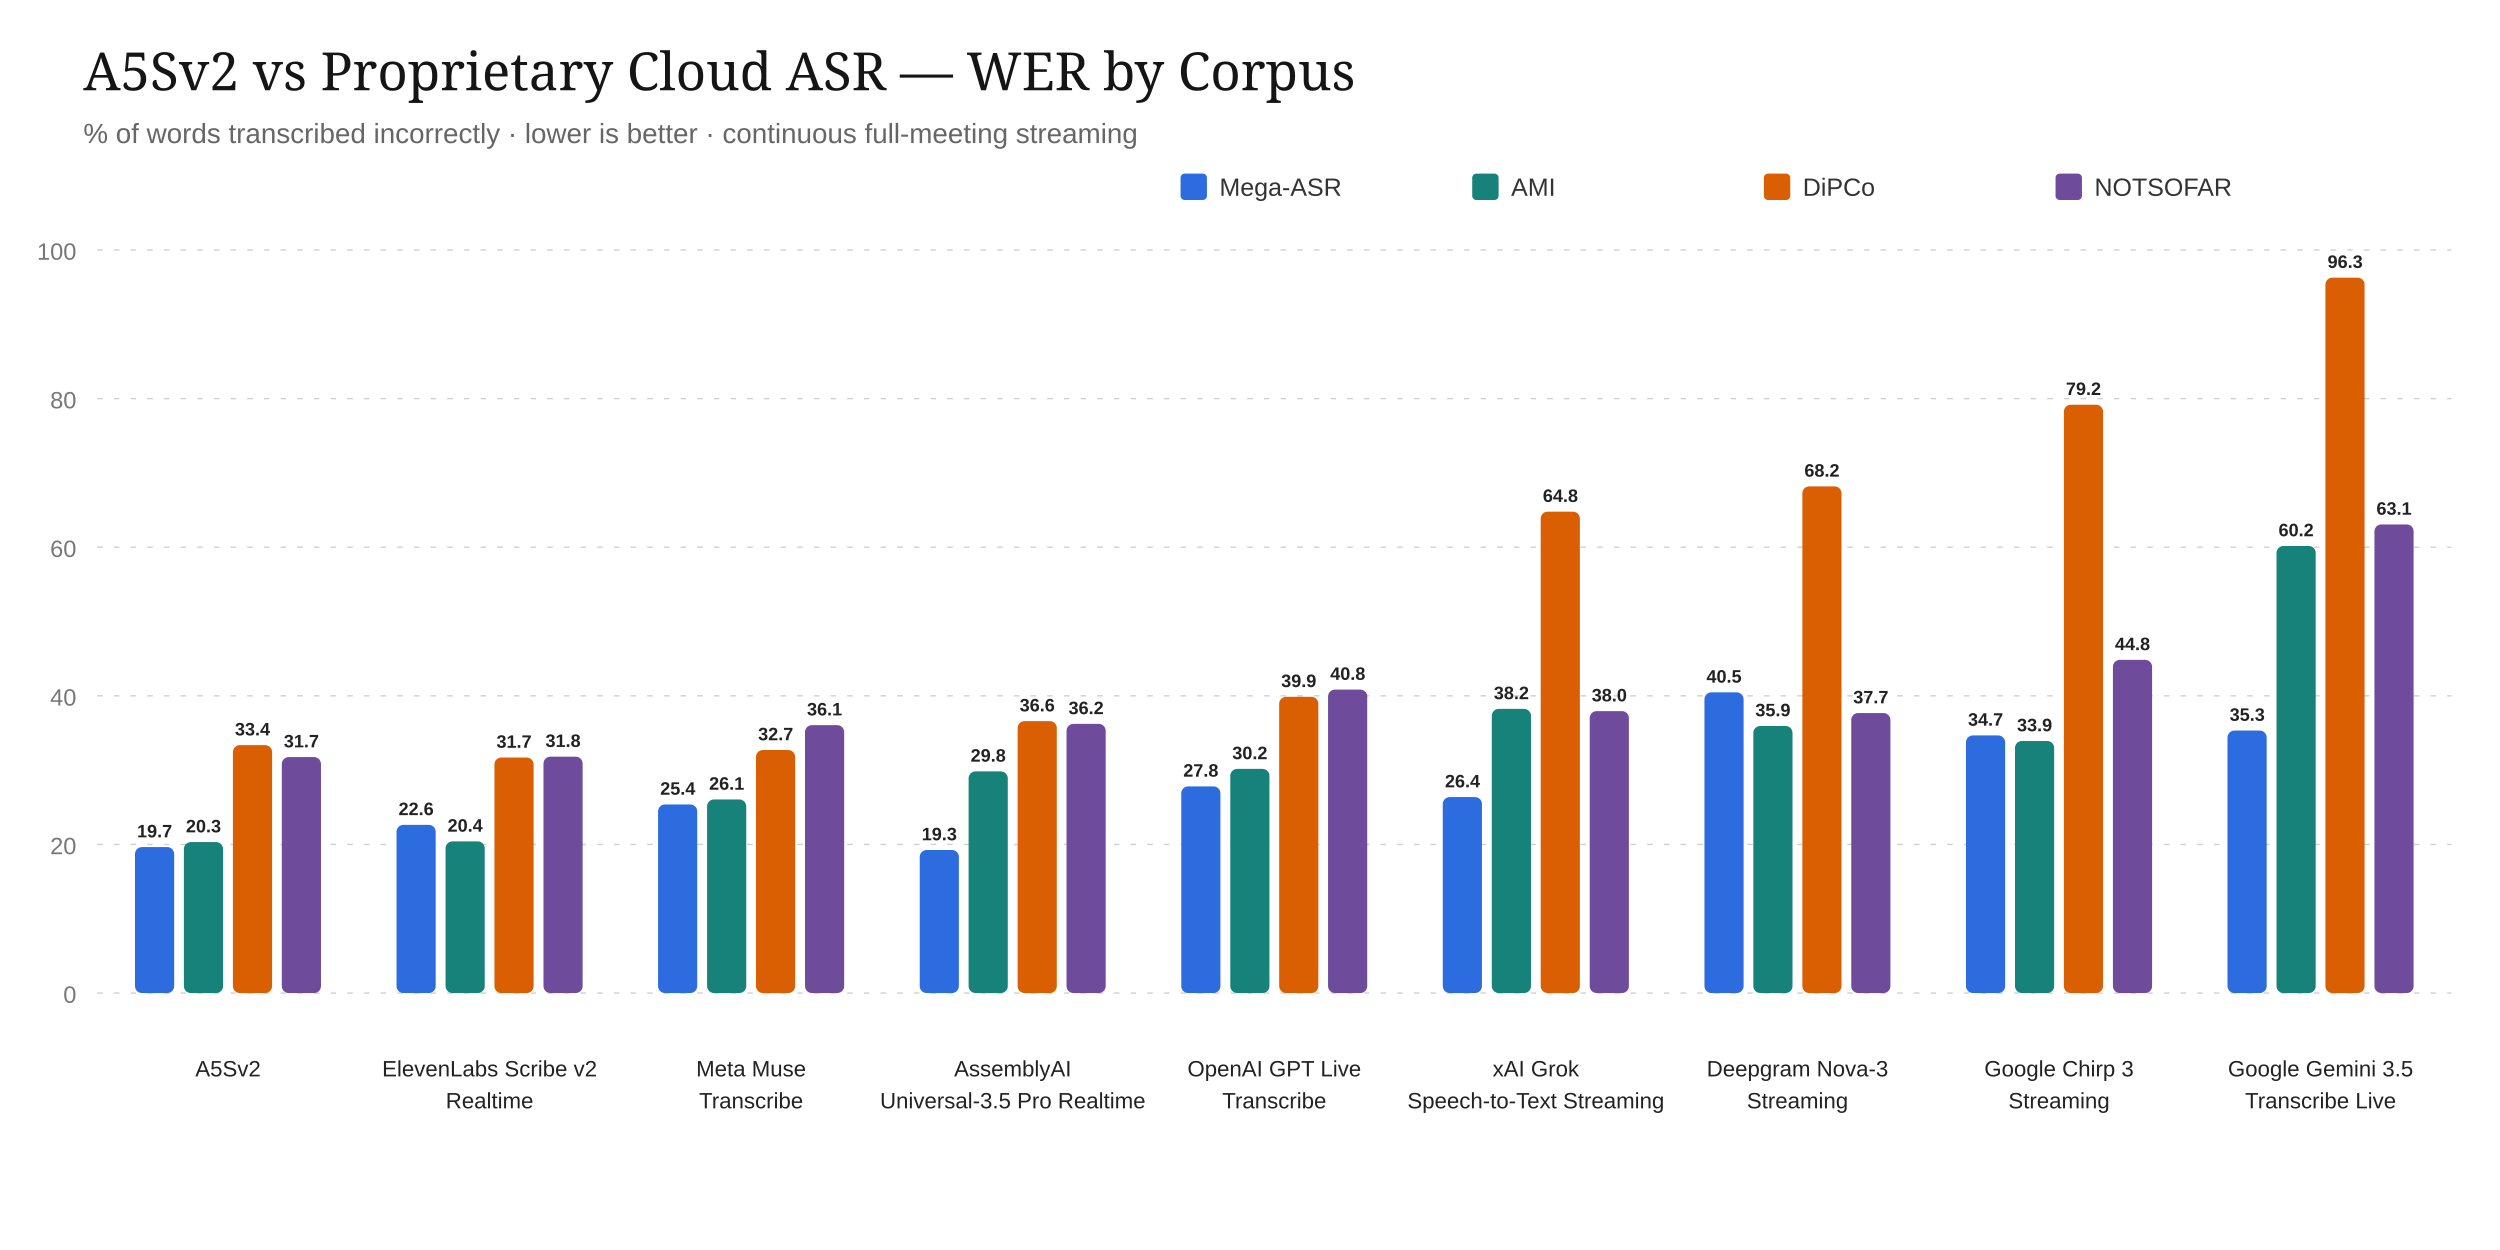
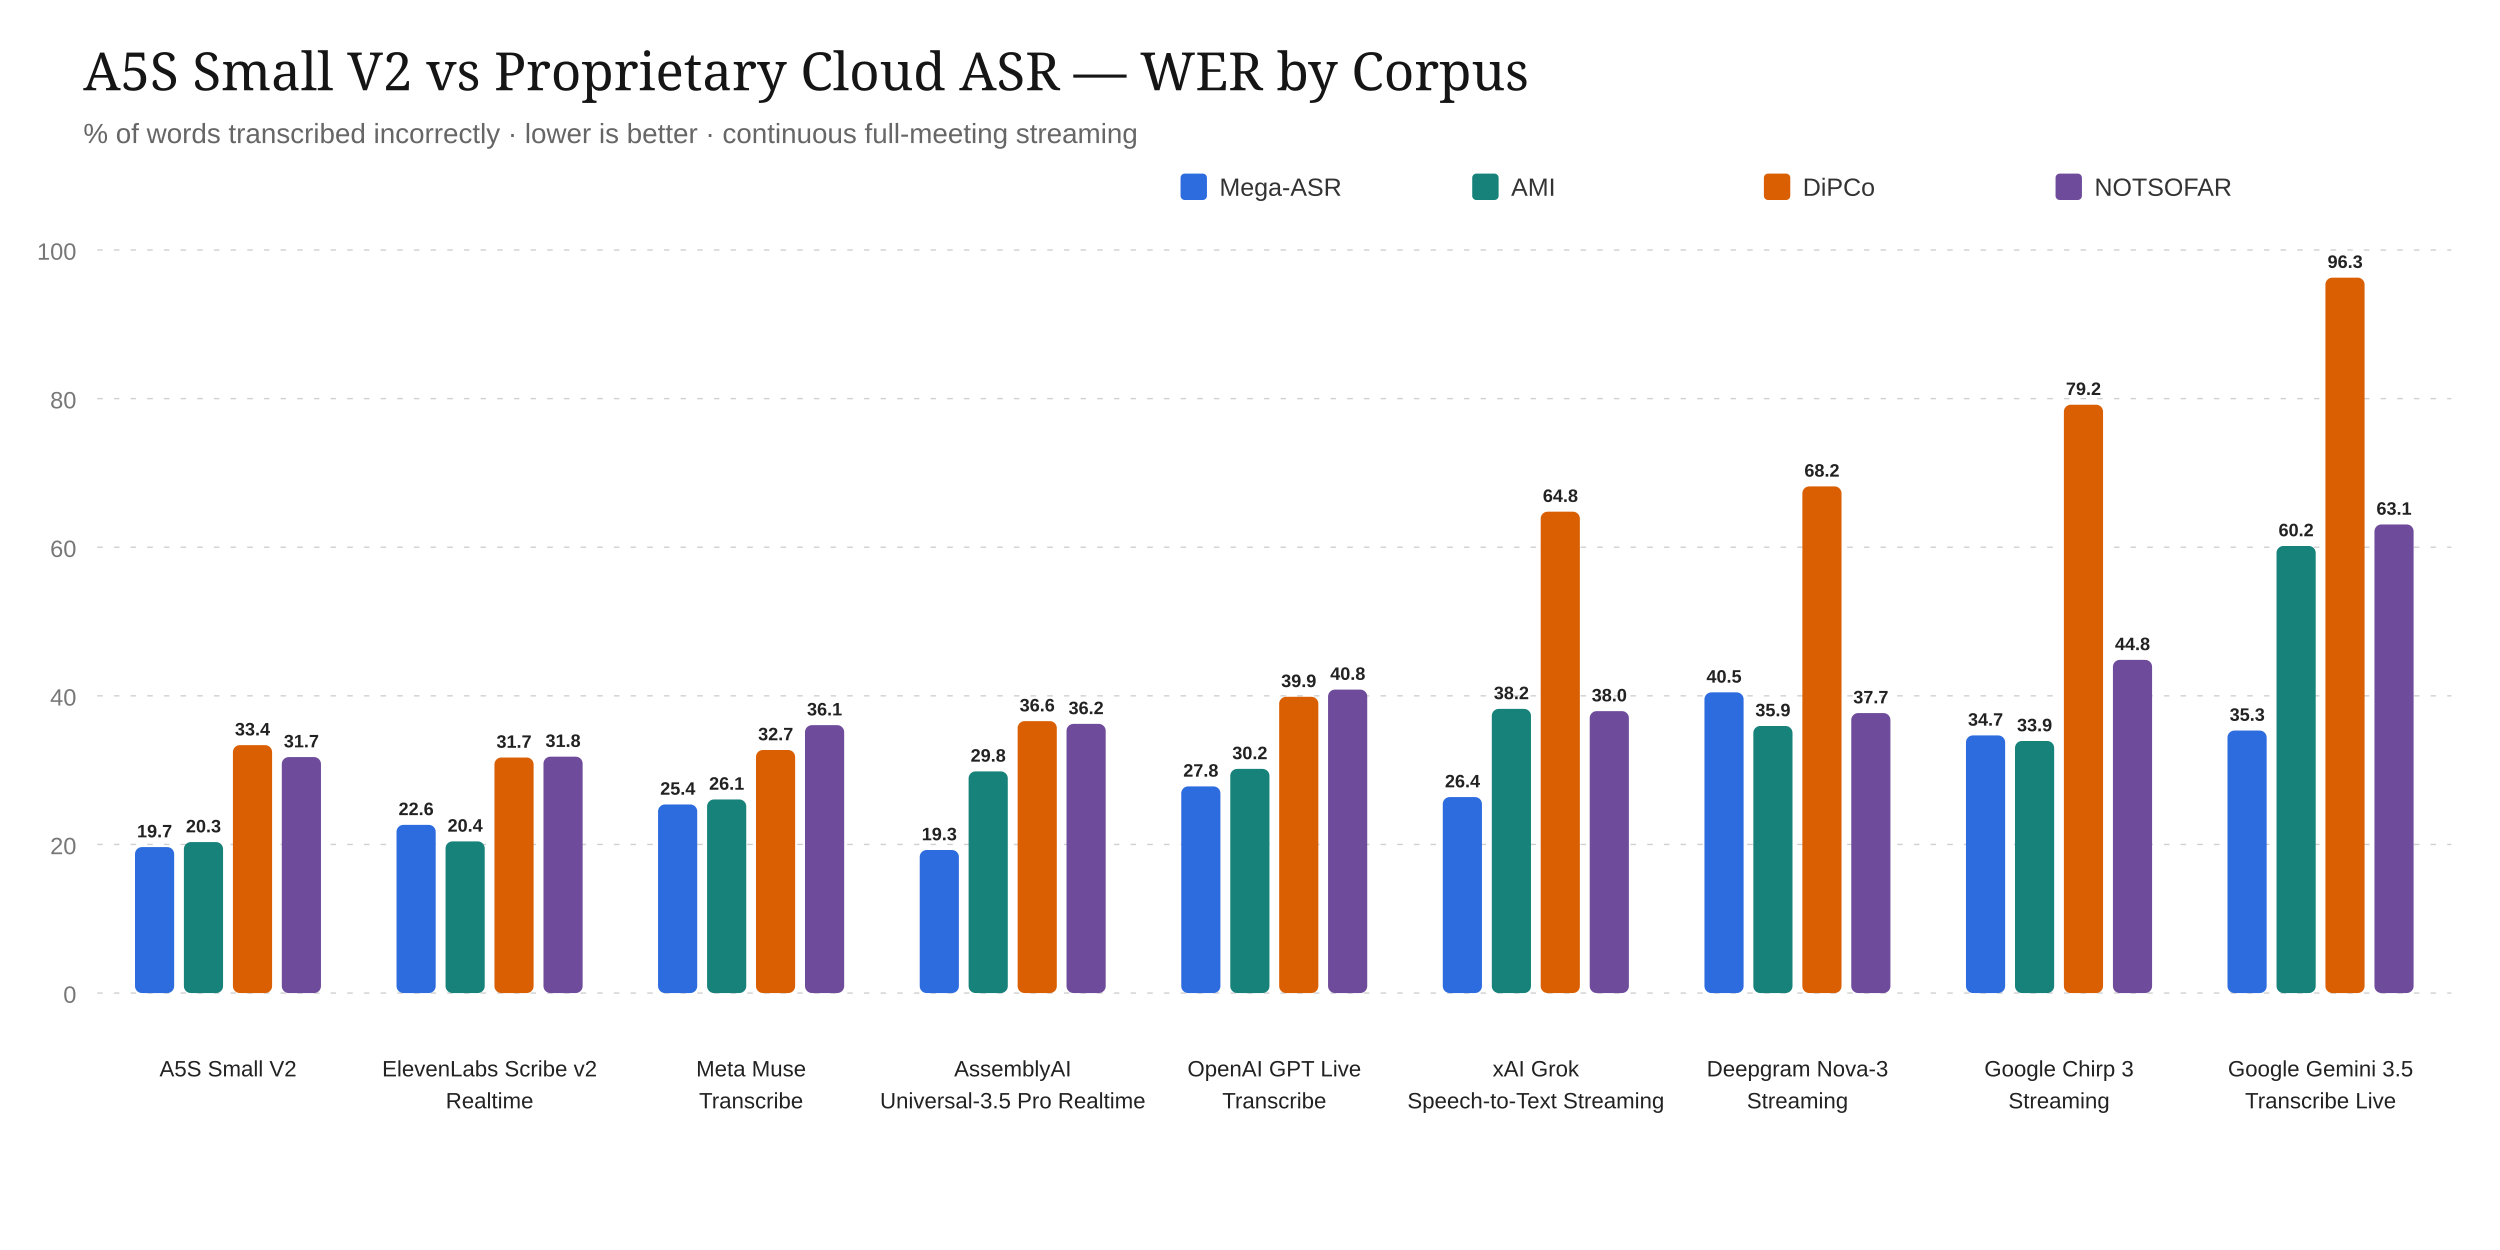
<svg xmlns="http://www.w3.org/2000/svg" width="1800" height="900" viewBox="0 0 1800 900" role="img" aria-labelledby="title desc">
  <rect width="100%" height="100%" fill="#ffffff" />
-   <text x="60" y="65" font-family="Georgia,serif" font-size="38" fill="#151515">A5Sv2 vs Proprietary Cloud ASR — WER by Corpus</text>
+   <text x="60" y="65" font-family="Georgia,serif" font-size="38" fill="#151515">A5S Small V2 vs Proprietary Cloud ASR — WER by Corpus</text>
  <text x="60" y="103" font-family="Arial,sans-serif" font-size="20" fill="#666666">% of words transcribed incorrectly · lower is better · continuous full-meeting streaming</text>
  <line x1="70" x2="1765" y1="715.0" y2="715.0" stroke="#d0d0d0" stroke-dasharray="4 8" />
  <text x="55" y="722.0" text-anchor="end" font-family="Arial,sans-serif" font-size="17" fill="#777">0</text>
  <line x1="70" x2="1765" y1="608.0" y2="608.0" stroke="#d0d0d0" stroke-dasharray="4 8" />
  <text x="55" y="615.0" text-anchor="end" font-family="Arial,sans-serif" font-size="17" fill="#777">20</text>
  <line x1="70" x2="1765" y1="501.0" y2="501.0" stroke="#d0d0d0" stroke-dasharray="4 8" />
  <text x="55" y="508.0" text-anchor="end" font-family="Arial,sans-serif" font-size="17" fill="#777">40</text>
  <line x1="70" x2="1765" y1="394.0" y2="394.0" stroke="#d0d0d0" stroke-dasharray="4 8" />
  <text x="55" y="401.0" text-anchor="end" font-family="Arial,sans-serif" font-size="17" fill="#777">60</text>
  <line x1="70" x2="1765" y1="287.0" y2="287.0" stroke="#d0d0d0" stroke-dasharray="4 8" />
  <text x="55" y="294.0" text-anchor="end" font-family="Arial,sans-serif" font-size="17" fill="#777">80</text>
  <line x1="70" x2="1765" y1="180.0" y2="180.0" stroke="#d0d0d0" stroke-dasharray="4 8" />
  <text x="55" y="187.0" text-anchor="end" font-family="Arial,sans-serif" font-size="17" fill="#777">100</text>
  <rect x="850" y="125" width="19" height="19" rx="3" fill="#2d6cdf" />
  <text x="878" y="141" font-family="Arial,sans-serif" font-size="18" fill="#333">Mega-ASR</text>
  <rect x="1060" y="125" width="19" height="19" rx="3" fill="#16827a" />
  <text x="1088" y="141" font-family="Arial,sans-serif" font-size="18" fill="#333">AMI</text>
  <rect x="1270" y="125" width="19" height="19" rx="3" fill="#d95f02" />
  <text x="1298" y="141" font-family="Arial,sans-serif" font-size="18" fill="#333">DiPCo</text>
  <rect x="1480" y="125" width="19" height="19" rx="3" fill="#6f4c9b" />
  <text x="1508" y="141" font-family="Arial,sans-serif" font-size="18" fill="#333">NOTSOFAR</text>
  <rect x="97.2" y="609.9" width="28.2" height="105.1" rx="5" fill="#2d6cdf" />
  <text x="111.3" y="602.9" text-anchor="middle" font-family="Arial,sans-serif" font-size="13" font-weight="700" fill="#222">19.7</text>
  <rect x="132.4" y="606.3" width="28.2" height="108.7" rx="5" fill="#16827a" />
  <text x="146.5" y="599.3" text-anchor="middle" font-family="Arial,sans-serif" font-size="13" font-weight="700" fill="#222">20.3</text>
  <rect x="167.7" y="536.5" width="28.2" height="178.5" rx="5" fill="#d95f02" />
  <text x="181.8" y="529.5" text-anchor="middle" font-family="Arial,sans-serif" font-size="13" font-weight="700" fill="#222">33.4</text>
  <rect x="202.9" y="545.1" width="28.2" height="169.9" rx="5" fill="#6f4c9b" />
  <text x="217.0" y="538.1" text-anchor="middle" font-family="Arial,sans-serif" font-size="13" font-weight="700" fill="#222">31.7</text>
-   <text x="164.2" y="775" text-anchor="middle" font-family="Arial,sans-serif" font-size="16" fill="#222">A5Sv2</text>
+   <text x="164.2" y="775" text-anchor="middle" font-family="Arial,sans-serif" font-size="16" fill="#222">A5S Small V2</text>
  <rect x="285.5" y="593.9" width="28.2" height="121.1" rx="5" fill="#2d6cdf" />
  <text x="299.6" y="586.9" text-anchor="middle" font-family="Arial,sans-serif" font-size="13" font-weight="700" fill="#222">22.6</text>
  <rect x="320.8" y="605.8" width="28.2" height="109.2" rx="5" fill="#16827a" />
  <text x="334.9" y="598.8" text-anchor="middle" font-family="Arial,sans-serif" font-size="13" font-weight="700" fill="#222">20.4</text>
  <rect x="356.0" y="545.4" width="28.2" height="169.6" rx="5" fill="#d95f02" />
  <text x="370.1" y="538.4" text-anchor="middle" font-family="Arial,sans-serif" font-size="13" font-weight="700" fill="#222">31.7</text>
  <rect x="391.3" y="544.8" width="28.2" height="170.2" rx="5" fill="#6f4c9b" />
  <text x="405.4" y="537.8" text-anchor="middle" font-family="Arial,sans-serif" font-size="13" font-weight="700" fill="#222">31.8</text>
  <text x="352.5" y="775" text-anchor="middle" font-family="Arial,sans-serif" font-size="16" fill="#222">ElevenLabs Scribe v2</text>
  <text x="352.5" y="798" text-anchor="middle" font-family="Arial,sans-serif" font-size="16" fill="#222">Realtime</text>
  <rect x="473.8" y="579.2" width="28.2" height="135.8" rx="5" fill="#2d6cdf" />
  <text x="488.0" y="572.2" text-anchor="middle" font-family="Arial,sans-serif" font-size="13" font-weight="700" fill="#222">25.4</text>
  <rect x="509.1" y="575.6" width="28.2" height="139.4" rx="5" fill="#16827a" />
  <text x="523.2" y="568.6" text-anchor="middle" font-family="Arial,sans-serif" font-size="13" font-weight="700" fill="#222">26.1</text>
  <rect x="544.3" y="540.0" width="28.2" height="175.0" rx="5" fill="#d95f02" />
  <text x="558.5" y="533.0" text-anchor="middle" font-family="Arial,sans-serif" font-size="13" font-weight="700" fill="#222">32.7</text>
  <rect x="579.6" y="522.1" width="28.2" height="192.9" rx="5" fill="#6f4c9b" />
  <text x="593.7" y="515.1" text-anchor="middle" font-family="Arial,sans-serif" font-size="13" font-weight="700" fill="#222">36.1</text>
  <text x="540.8" y="775" text-anchor="middle" font-family="Arial,sans-serif" font-size="16" fill="#222">Meta Muse</text>
  <text x="540.8" y="798" text-anchor="middle" font-family="Arial,sans-serif" font-size="16" fill="#222">Transcribe</text>
  <rect x="662.2" y="612.0" width="28.2" height="103.0" rx="5" fill="#2d6cdf" />
  <text x="676.3" y="605.0" text-anchor="middle" font-family="Arial,sans-serif" font-size="13" font-weight="700" fill="#222">19.3</text>
  <rect x="697.4" y="555.4" width="28.2" height="159.6" rx="5" fill="#16827a" />
  <text x="711.5" y="548.4" text-anchor="middle" font-family="Arial,sans-serif" font-size="13" font-weight="700" fill="#222">29.8</text>
  <rect x="732.7" y="519.2" width="28.2" height="195.8" rx="5" fill="#d95f02" />
  <text x="746.8" y="512.2" text-anchor="middle" font-family="Arial,sans-serif" font-size="13" font-weight="700" fill="#222">36.6</text>
  <rect x="767.9" y="521.2" width="28.2" height="193.8" rx="5" fill="#6f4c9b" />
  <text x="782.0" y="514.2" text-anchor="middle" font-family="Arial,sans-serif" font-size="13" font-weight="700" fill="#222">36.2</text>
  <text x="729.2" y="775" text-anchor="middle" font-family="Arial,sans-serif" font-size="16" fill="#222">AssemblyAI</text>
  <text x="729.2" y="798" text-anchor="middle" font-family="Arial,sans-serif" font-size="16" fill="#222">Universal-3.5 Pro Realtime</text>
  <rect x="850.5" y="566.2" width="28.2" height="148.8" rx="5" fill="#2d6cdf" />
  <text x="864.6" y="559.2" text-anchor="middle" font-family="Arial,sans-serif" font-size="13" font-weight="700" fill="#222">27.8</text>
  <rect x="885.8" y="553.6" width="28.2" height="161.4" rx="5" fill="#16827a" />
  <text x="899.9" y="546.6" text-anchor="middle" font-family="Arial,sans-serif" font-size="13" font-weight="700" fill="#222">30.2</text>
  <rect x="921.0" y="501.7" width="28.2" height="213.3" rx="5" fill="#d95f02" />
  <text x="935.1" y="494.7" text-anchor="middle" font-family="Arial,sans-serif" font-size="13" font-weight="700" fill="#222">39.9</text>
  <rect x="956.2" y="496.5" width="28.2" height="218.5" rx="5" fill="#6f4c9b" />
  <text x="970.4" y="489.5" text-anchor="middle" font-family="Arial,sans-serif" font-size="13" font-weight="700" fill="#222">40.8</text>
  <text x="917.5" y="775" text-anchor="middle" font-family="Arial,sans-serif" font-size="16" fill="#222">OpenAI GPT Live</text>
  <text x="917.5" y="798" text-anchor="middle" font-family="Arial,sans-serif" font-size="16" fill="#222">Transcribe</text>
  <rect x="1038.8" y="573.9" width="28.2" height="141.1" rx="5" fill="#2d6cdf" />
  <text x="1053.0" y="566.9" text-anchor="middle" font-family="Arial,sans-serif" font-size="13" font-weight="700" fill="#222">26.4</text>
  <rect x="1074.1" y="510.4" width="28.2" height="204.6" rx="5" fill="#16827a" />
  <text x="1088.2" y="503.4" text-anchor="middle" font-family="Arial,sans-serif" font-size="13" font-weight="700" fill="#222">38.2</text>
  <rect x="1109.3" y="368.4" width="28.2" height="346.6" rx="5" fill="#d95f02" />
  <text x="1123.5" y="361.4" text-anchor="middle" font-family="Arial,sans-serif" font-size="13" font-weight="700" fill="#222">64.8</text>
  <rect x="1144.6" y="512.0" width="28.2" height="203.0" rx="5" fill="#6f4c9b" />
  <text x="1158.7" y="505.0" text-anchor="middle" font-family="Arial,sans-serif" font-size="13" font-weight="700" fill="#222">38.0</text>
  <text x="1105.8" y="775" text-anchor="middle" font-family="Arial,sans-serif" font-size="16" fill="#222">xAI Grok</text>
  <text x="1105.8" y="798" text-anchor="middle" font-family="Arial,sans-serif" font-size="16" fill="#222">Speech-to-Text Streaming</text>
  <rect x="1227.2" y="498.5" width="28.2" height="216.5" rx="5" fill="#2d6cdf" />
  <text x="1241.3" y="491.5" text-anchor="middle" font-family="Arial,sans-serif" font-size="13" font-weight="700" fill="#222">40.5</text>
  <rect x="1262.4" y="522.7" width="28.2" height="192.3" rx="5" fill="#16827a" />
  <text x="1276.5" y="515.7" text-anchor="middle" font-family="Arial,sans-serif" font-size="13" font-weight="700" fill="#222">35.9</text>
  <rect x="1297.7" y="350.2" width="28.2" height="364.8" rx="5" fill="#d95f02" />
  <text x="1311.8" y="343.2" text-anchor="middle" font-family="Arial,sans-serif" font-size="13" font-weight="700" fill="#222">68.2</text>
  <rect x="1332.9" y="513.4" width="28.2" height="201.6" rx="5" fill="#6f4c9b" />
  <text x="1347.0" y="506.4" text-anchor="middle" font-family="Arial,sans-serif" font-size="13" font-weight="700" fill="#222">37.7</text>
  <text x="1294.2" y="775" text-anchor="middle" font-family="Arial,sans-serif" font-size="16" fill="#222">Deepgram Nova-3</text>
  <text x="1294.2" y="798" text-anchor="middle" font-family="Arial,sans-serif" font-size="16" fill="#222">Streaming</text>
  <rect x="1415.5" y="529.5" width="28.2" height="185.5" rx="5" fill="#2d6cdf" />
  <text x="1429.6" y="522.5" text-anchor="middle" font-family="Arial,sans-serif" font-size="13" font-weight="700" fill="#222">34.7</text>
  <rect x="1450.8" y="533.5" width="28.2" height="181.5" rx="5" fill="#16827a" />
  <text x="1464.9" y="526.5" text-anchor="middle" font-family="Arial,sans-serif" font-size="13" font-weight="700" fill="#222">33.9</text>
  <rect x="1486.0" y="291.4" width="28.2" height="423.6" rx="5" fill="#d95f02" />
  <text x="1500.1" y="284.4" text-anchor="middle" font-family="Arial,sans-serif" font-size="13" font-weight="700" fill="#222">79.2</text>
  <rect x="1521.3" y="475.1" width="28.2" height="239.9" rx="5" fill="#6f4c9b" />
  <text x="1535.4" y="468.1" text-anchor="middle" font-family="Arial,sans-serif" font-size="13" font-weight="700" fill="#222">44.8</text>
  <text x="1482.5" y="775" text-anchor="middle" font-family="Arial,sans-serif" font-size="16" fill="#222">Google Chirp 3</text>
  <text x="1482.5" y="798" text-anchor="middle" font-family="Arial,sans-serif" font-size="16" fill="#222">Streaming</text>
  <rect x="1603.8" y="526.0" width="28.2" height="189.0" rx="5" fill="#2d6cdf" />
  <text x="1618.0" y="519.0" text-anchor="middle" font-family="Arial,sans-serif" font-size="13" font-weight="700" fill="#222">35.3</text>
  <rect x="1639.1" y="393.1" width="28.2" height="321.9" rx="5" fill="#16827a" />
  <text x="1653.2" y="386.1" text-anchor="middle" font-family="Arial,sans-serif" font-size="13" font-weight="700" fill="#222">60.2</text>
  <rect x="1674.3" y="199.9" width="28.2" height="515.1" rx="5" fill="#d95f02" />
  <text x="1688.5" y="192.9" text-anchor="middle" font-family="Arial,sans-serif" font-size="13" font-weight="700" fill="#222">96.3</text>
  <rect x="1709.6" y="377.6" width="28.2" height="337.4" rx="5" fill="#6f4c9b" />
  <text x="1723.7" y="370.6" text-anchor="middle" font-family="Arial,sans-serif" font-size="13" font-weight="700" fill="#222">63.1</text>
  <text x="1670.8" y="775" text-anchor="middle" font-family="Arial,sans-serif" font-size="16" fill="#222">Google Gemini 3.5</text>
  <text x="1670.8" y="798" text-anchor="middle" font-family="Arial,sans-serif" font-size="16" fill="#222">Transcribe Live</text>
</svg>
